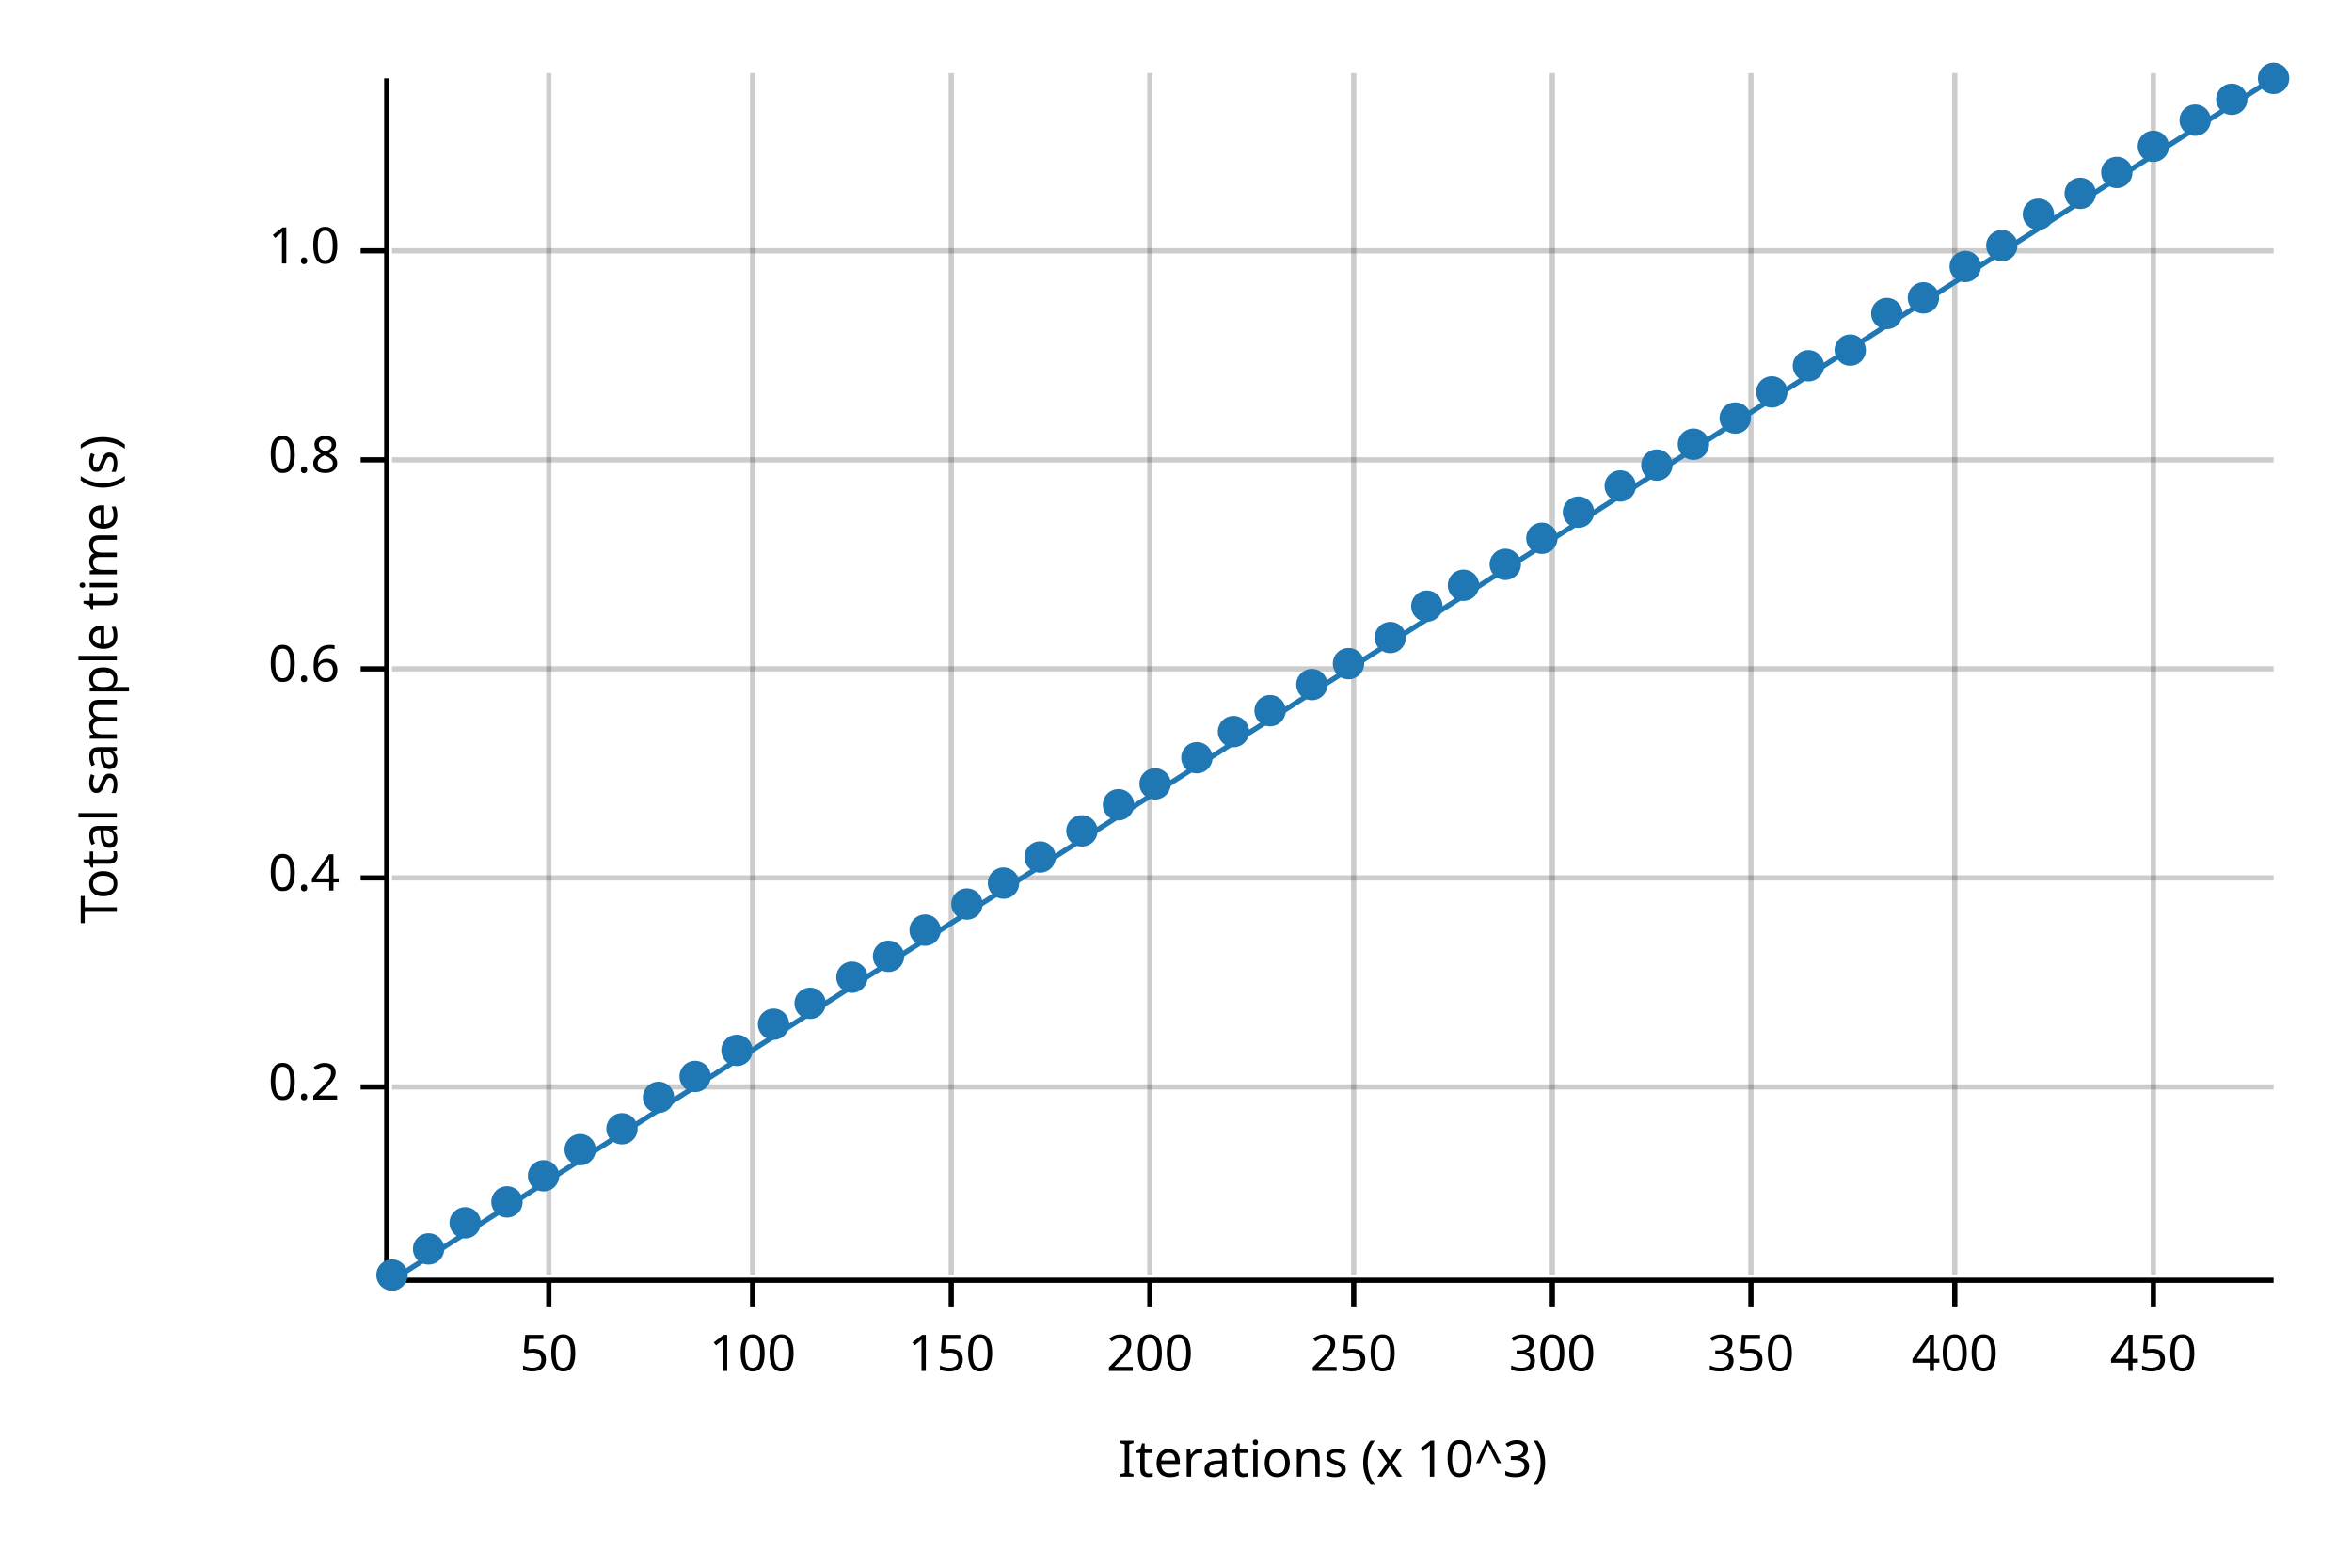
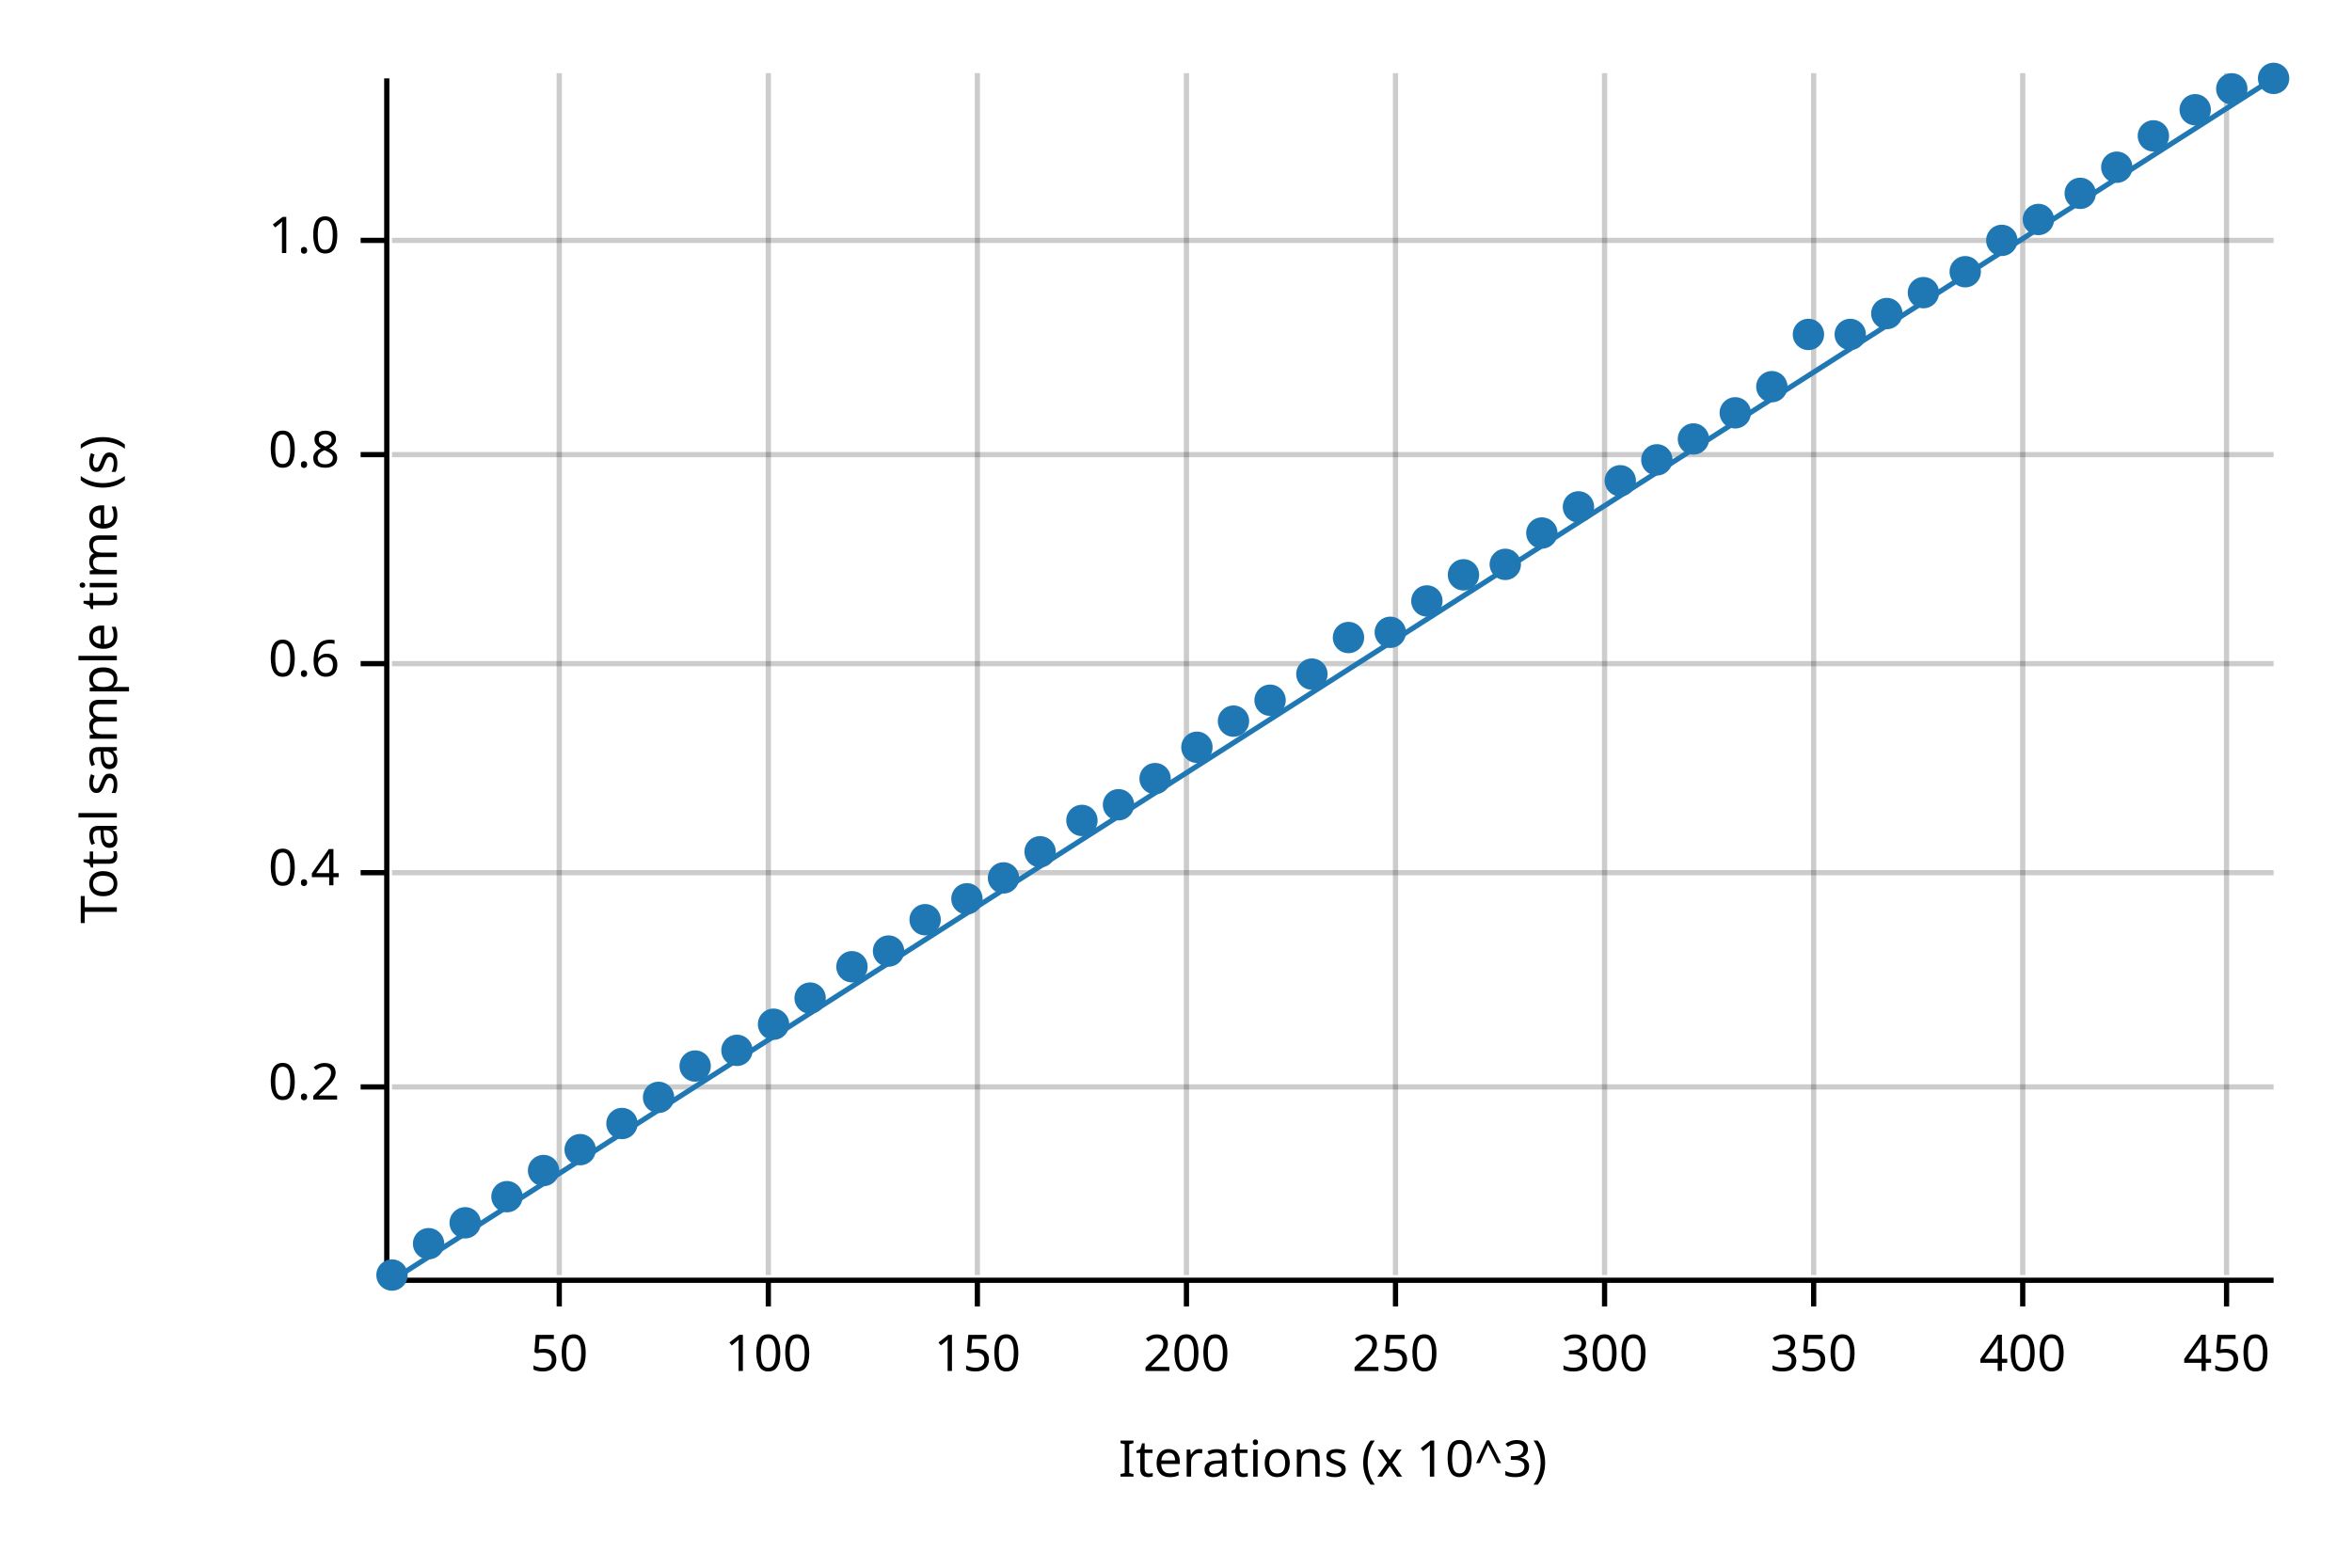
<svg xmlns="http://www.w3.org/2000/svg" width="450" height="300" viewBox="0 0 450 300">
  <text x="15" y="130" dy="0.76em" text-anchor="middle" font-family="sans-serif" font-size="9.677" opacity="1" fill="#000000" transform="rotate(270, 15, 130)">
Total sample time (s)
</text>
  <text x="255" y="285" dy="-0.5ex" text-anchor="middle" font-family="sans-serif" font-size="9.677" opacity="1" fill="#000000">
Iterations (x 10^3)
</text>
-   <line opacity="0.2" stroke="#000000" stroke-width="1" x1="105" y1="244" x2="105" y2="14" />
-   <line opacity="0.2" stroke="#000000" stroke-width="1" x1="144" y1="244" x2="144" y2="14" />
-   <line opacity="0.2" stroke="#000000" stroke-width="1" x1="182" y1="244" x2="182" y2="14" />
-   <line opacity="0.2" stroke="#000000" stroke-width="1" x1="220" y1="244" x2="220" y2="14" />
-   <line opacity="0.2" stroke="#000000" stroke-width="1" x1="259" y1="244" x2="259" y2="14" />
-   <line opacity="0.2" stroke="#000000" stroke-width="1" x1="297" y1="244" x2="297" y2="14" />
-   <line opacity="0.2" stroke="#000000" stroke-width="1" x1="335" y1="244" x2="335" y2="14" />
-   <line opacity="0.2" stroke="#000000" stroke-width="1" x1="374" y1="244" x2="374" y2="14" />
-   <line opacity="0.2" stroke="#000000" stroke-width="1" x1="412" y1="244" x2="412" y2="14" />
+   <line opacity="0.2" stroke="#000000" stroke-width="1" x1="107" y1="244" x2="107" y2="14" />
+   <line opacity="0.2" stroke="#000000" stroke-width="1" x1="147" y1="244" x2="147" y2="14" />
+   <line opacity="0.2" stroke="#000000" stroke-width="1" x1="187" y1="244" x2="187" y2="14" />
+   <line opacity="0.2" stroke="#000000" stroke-width="1" x1="227" y1="244" x2="227" y2="14" />
+   <line opacity="0.2" stroke="#000000" stroke-width="1" x1="267" y1="244" x2="267" y2="14" />
+   <line opacity="0.2" stroke="#000000" stroke-width="1" x1="307" y1="244" x2="307" y2="14" />
+   <line opacity="0.2" stroke="#000000" stroke-width="1" x1="347" y1="244" x2="347" y2="14" />
+   <line opacity="0.2" stroke="#000000" stroke-width="1" x1="387" y1="244" x2="387" y2="14" />
+   <line opacity="0.2" stroke="#000000" stroke-width="1" x1="426" y1="244" x2="426" y2="14" />
  <line opacity="0.2" stroke="#000000" stroke-width="1" x1="75" y1="208" x2="435" y2="208" />
-   <line opacity="0.2" stroke="#000000" stroke-width="1" x1="75" y1="168" x2="435" y2="168" />
-   <line opacity="0.2" stroke="#000000" stroke-width="1" x1="75" y1="128" x2="435" y2="128" />
-   <line opacity="0.2" stroke="#000000" stroke-width="1" x1="75" y1="88" x2="435" y2="88" />
-   <line opacity="0.2" stroke="#000000" stroke-width="1" x1="75" y1="48" x2="435" y2="48" />
+   <line opacity="0.2" stroke="#000000" stroke-width="1" x1="75" y1="167" x2="435" y2="167" />
+   <line opacity="0.2" stroke="#000000" stroke-width="1" x1="75" y1="127" x2="435" y2="127" />
+   <line opacity="0.2" stroke="#000000" stroke-width="1" x1="75" y1="87" x2="435" y2="87" />
+   <line opacity="0.2" stroke="#000000" stroke-width="1" x1="75" y1="46" x2="435" y2="46" />
  <polyline fill="none" opacity="1" stroke="#000000" stroke-width="1" points="74,15 74,245 " />
  <text x="65" y="208" dy="0.5ex" text-anchor="end" font-family="sans-serif" font-size="9.677" opacity="1" fill="#000000">
0.2
</text>
  <polyline fill="none" opacity="1" stroke="#000000" stroke-width="1" points="69,208 74,208 " />
-   <text x="65" y="168" dy="0.5ex" text-anchor="end" font-family="sans-serif" font-size="9.677" opacity="1" fill="#000000">
+   <text x="65" y="167" dy="0.5ex" text-anchor="end" font-family="sans-serif" font-size="9.677" opacity="1" fill="#000000">
0.4
</text>
-   <polyline fill="none" opacity="1" stroke="#000000" stroke-width="1" points="69,168 74,168 " />
-   <text x="65" y="128" dy="0.5ex" text-anchor="end" font-family="sans-serif" font-size="9.677" opacity="1" fill="#000000">
+   <polyline fill="none" opacity="1" stroke="#000000" stroke-width="1" points="69,167 74,167 " />
+   <text x="65" y="127" dy="0.5ex" text-anchor="end" font-family="sans-serif" font-size="9.677" opacity="1" fill="#000000">
0.6
</text>
-   <polyline fill="none" opacity="1" stroke="#000000" stroke-width="1" points="69,128 74,128 " />
-   <text x="65" y="88" dy="0.5ex" text-anchor="end" font-family="sans-serif" font-size="9.677" opacity="1" fill="#000000">
+   <polyline fill="none" opacity="1" stroke="#000000" stroke-width="1" points="69,127 74,127 " />
+   <text x="65" y="87" dy="0.5ex" text-anchor="end" font-family="sans-serif" font-size="9.677" opacity="1" fill="#000000">
0.8
</text>
-   <polyline fill="none" opacity="1" stroke="#000000" stroke-width="1" points="69,88 74,88 " />
-   <text x="65" y="48" dy="0.5ex" text-anchor="end" font-family="sans-serif" font-size="9.677" opacity="1" fill="#000000">
+   <polyline fill="none" opacity="1" stroke="#000000" stroke-width="1" points="69,87 74,87 " />
+   <text x="65" y="46" dy="0.5ex" text-anchor="end" font-family="sans-serif" font-size="9.677" opacity="1" fill="#000000">
1.0
</text>
-   <polyline fill="none" opacity="1" stroke="#000000" stroke-width="1" points="69,48 74,48 " />
+   <polyline fill="none" opacity="1" stroke="#000000" stroke-width="1" points="69,46 74,46 " />
  <polyline fill="none" opacity="1" stroke="#000000" stroke-width="1" points="75,245 435,245 " />
-   <text x="105" y="255" dy="0.76em" text-anchor="middle" font-family="sans-serif" font-size="9.677" opacity="1" fill="#000000">
+   <text x="107" y="255" dy="0.76em" text-anchor="middle" font-family="sans-serif" font-size="9.677" opacity="1" fill="#000000">
50
</text>
-   <polyline fill="none" opacity="1" stroke="#000000" stroke-width="1" points="105,245 105,250 " />
-   <text x="144" y="255" dy="0.76em" text-anchor="middle" font-family="sans-serif" font-size="9.677" opacity="1" fill="#000000">
+   <polyline fill="none" opacity="1" stroke="#000000" stroke-width="1" points="107,245 107,250 " />
+   <text x="147" y="255" dy="0.76em" text-anchor="middle" font-family="sans-serif" font-size="9.677" opacity="1" fill="#000000">
100
</text>
-   <polyline fill="none" opacity="1" stroke="#000000" stroke-width="1" points="144,245 144,250 " />
-   <text x="182" y="255" dy="0.76em" text-anchor="middle" font-family="sans-serif" font-size="9.677" opacity="1" fill="#000000">
+   <polyline fill="none" opacity="1" stroke="#000000" stroke-width="1" points="147,245 147,250 " />
+   <text x="187" y="255" dy="0.76em" text-anchor="middle" font-family="sans-serif" font-size="9.677" opacity="1" fill="#000000">
150
</text>
-   <polyline fill="none" opacity="1" stroke="#000000" stroke-width="1" points="182,245 182,250 " />
-   <text x="220" y="255" dy="0.76em" text-anchor="middle" font-family="sans-serif" font-size="9.677" opacity="1" fill="#000000">
+   <polyline fill="none" opacity="1" stroke="#000000" stroke-width="1" points="187,245 187,250 " />
+   <text x="227" y="255" dy="0.76em" text-anchor="middle" font-family="sans-serif" font-size="9.677" opacity="1" fill="#000000">
200
</text>
-   <polyline fill="none" opacity="1" stroke="#000000" stroke-width="1" points="220,245 220,250 " />
-   <text x="259" y="255" dy="0.76em" text-anchor="middle" font-family="sans-serif" font-size="9.677" opacity="1" fill="#000000">
+   <polyline fill="none" opacity="1" stroke="#000000" stroke-width="1" points="227,245 227,250 " />
+   <text x="267" y="255" dy="0.76em" text-anchor="middle" font-family="sans-serif" font-size="9.677" opacity="1" fill="#000000">
250
</text>
-   <polyline fill="none" opacity="1" stroke="#000000" stroke-width="1" points="259,245 259,250 " />
-   <text x="297" y="255" dy="0.76em" text-anchor="middle" font-family="sans-serif" font-size="9.677" opacity="1" fill="#000000">
+   <polyline fill="none" opacity="1" stroke="#000000" stroke-width="1" points="267,245 267,250 " />
+   <text x="307" y="255" dy="0.76em" text-anchor="middle" font-family="sans-serif" font-size="9.677" opacity="1" fill="#000000">
300
</text>
-   <polyline fill="none" opacity="1" stroke="#000000" stroke-width="1" points="297,245 297,250 " />
-   <text x="335" y="255" dy="0.76em" text-anchor="middle" font-family="sans-serif" font-size="9.677" opacity="1" fill="#000000">
+   <polyline fill="none" opacity="1" stroke="#000000" stroke-width="1" points="307,245 307,250 " />
+   <text x="347" y="255" dy="0.76em" text-anchor="middle" font-family="sans-serif" font-size="9.677" opacity="1" fill="#000000">
350
</text>
-   <polyline fill="none" opacity="1" stroke="#000000" stroke-width="1" points="335,245 335,250 " />
-   <text x="374" y="255" dy="0.76em" text-anchor="middle" font-family="sans-serif" font-size="9.677" opacity="1" fill="#000000">
+   <polyline fill="none" opacity="1" stroke="#000000" stroke-width="1" points="347,245 347,250 " />
+   <text x="387" y="255" dy="0.76em" text-anchor="middle" font-family="sans-serif" font-size="9.677" opacity="1" fill="#000000">
400
</text>
-   <polyline fill="none" opacity="1" stroke="#000000" stroke-width="1" points="374,245 374,250 " />
-   <text x="412" y="255" dy="0.76em" text-anchor="middle" font-family="sans-serif" font-size="9.677" opacity="1" fill="#000000">
+   <polyline fill="none" opacity="1" stroke="#000000" stroke-width="1" points="387,245 387,250 " />
+   <text x="426" y="255" dy="0.76em" text-anchor="middle" font-family="sans-serif" font-size="9.677" opacity="1" fill="#000000">
450
</text>
-   <polyline fill="none" opacity="1" stroke="#000000" stroke-width="1" points="412,245 412,250 " />
+   <polyline fill="none" opacity="1" stroke="#000000" stroke-width="1" points="426,245 426,250 " />
  <circle cx="75" cy="244" r="3" opacity="1" fill="#1F78B4" stroke="none" stroke-width="1" />
-   <circle cx="82" cy="239" r="3" opacity="1" fill="#1F78B4" stroke="none" stroke-width="1" />
+   <circle cx="82" cy="238" r="3" opacity="1" fill="#1F78B4" stroke="none" stroke-width="1" />
  <circle cx="89" cy="234" r="3" opacity="1" fill="#1F78B4" stroke="none" stroke-width="1" />
-   <circle cx="97" cy="230" r="3" opacity="1" fill="#1F78B4" stroke="none" stroke-width="1" />
-   <circle cx="104" cy="225" r="3" opacity="1" fill="#1F78B4" stroke="none" stroke-width="1" />
+   <circle cx="97" cy="229" r="3" opacity="1" fill="#1F78B4" stroke="none" stroke-width="1" />
+   <circle cx="104" cy="224" r="3" opacity="1" fill="#1F78B4" stroke="none" stroke-width="1" />
  <circle cx="111" cy="220" r="3" opacity="1" fill="#1F78B4" stroke="none" stroke-width="1" />
-   <circle cx="119" cy="216" r="3" opacity="1" fill="#1F78B4" stroke="none" stroke-width="1" />
+   <circle cx="119" cy="215" r="3" opacity="1" fill="#1F78B4" stroke="none" stroke-width="1" />
  <circle cx="126" cy="210" r="3" opacity="1" fill="#1F78B4" stroke="none" stroke-width="1" />
-   <circle cx="133" cy="206" r="3" opacity="1" fill="#1F78B4" stroke="none" stroke-width="1" />
+   <circle cx="133" cy="204" r="3" opacity="1" fill="#1F78B4" stroke="none" stroke-width="1" />
  <circle cx="141" cy="201" r="3" opacity="1" fill="#1F78B4" stroke="none" stroke-width="1" />
  <circle cx="148" cy="196" r="3" opacity="1" fill="#1F78B4" stroke="none" stroke-width="1" />
-   <circle cx="155" cy="192" r="3" opacity="1" fill="#1F78B4" stroke="none" stroke-width="1" />
-   <circle cx="163" cy="187" r="3" opacity="1" fill="#1F78B4" stroke="none" stroke-width="1" />
-   <circle cx="170" cy="183" r="3" opacity="1" fill="#1F78B4" stroke="none" stroke-width="1" />
-   <circle cx="177" cy="178" r="3" opacity="1" fill="#1F78B4" stroke="none" stroke-width="1" />
-   <circle cx="185" cy="173" r="3" opacity="1" fill="#1F78B4" stroke="none" stroke-width="1" />
-   <circle cx="192" cy="169" r="3" opacity="1" fill="#1F78B4" stroke="none" stroke-width="1" />
-   <circle cx="199" cy="164" r="3" opacity="1" fill="#1F78B4" stroke="none" stroke-width="1" />
-   <circle cx="207" cy="159" r="3" opacity="1" fill="#1F78B4" stroke="none" stroke-width="1" />
+   <circle cx="155" cy="191" r="3" opacity="1" fill="#1F78B4" stroke="none" stroke-width="1" />
+   <circle cx="163" cy="185" r="3" opacity="1" fill="#1F78B4" stroke="none" stroke-width="1" />
+   <circle cx="170" cy="182" r="3" opacity="1" fill="#1F78B4" stroke="none" stroke-width="1" />
+   <circle cx="177" cy="176" r="3" opacity="1" fill="#1F78B4" stroke="none" stroke-width="1" />
+   <circle cx="185" cy="172" r="3" opacity="1" fill="#1F78B4" stroke="none" stroke-width="1" />
+   <circle cx="192" cy="168" r="3" opacity="1" fill="#1F78B4" stroke="none" stroke-width="1" />
+   <circle cx="199" cy="163" r="3" opacity="1" fill="#1F78B4" stroke="none" stroke-width="1" />
+   <circle cx="207" cy="157" r="3" opacity="1" fill="#1F78B4" stroke="none" stroke-width="1" />
  <circle cx="214" cy="154" r="3" opacity="1" fill="#1F78B4" stroke="none" stroke-width="1" />
-   <circle cx="221" cy="150" r="3" opacity="1" fill="#1F78B4" stroke="none" stroke-width="1" />
-   <circle cx="229" cy="145" r="3" opacity="1" fill="#1F78B4" stroke="none" stroke-width="1" />
-   <circle cx="236" cy="140" r="3" opacity="1" fill="#1F78B4" stroke="none" stroke-width="1" />
-   <circle cx="243" cy="136" r="3" opacity="1" fill="#1F78B4" stroke="none" stroke-width="1" />
-   <circle cx="251" cy="131" r="3" opacity="1" fill="#1F78B4" stroke="none" stroke-width="1" />
-   <circle cx="258" cy="127" r="3" opacity="1" fill="#1F78B4" stroke="none" stroke-width="1" />
-   <circle cx="266" cy="122" r="3" opacity="1" fill="#1F78B4" stroke="none" stroke-width="1" />
-   <circle cx="273" cy="116" r="3" opacity="1" fill="#1F78B4" stroke="none" stroke-width="1" />
-   <circle cx="280" cy="112" r="3" opacity="1" fill="#1F78B4" stroke="none" stroke-width="1" />
+   <circle cx="221" cy="149" r="3" opacity="1" fill="#1F78B4" stroke="none" stroke-width="1" />
+   <circle cx="229" cy="143" r="3" opacity="1" fill="#1F78B4" stroke="none" stroke-width="1" />
+   <circle cx="236" cy="138" r="3" opacity="1" fill="#1F78B4" stroke="none" stroke-width="1" />
+   <circle cx="243" cy="134" r="3" opacity="1" fill="#1F78B4" stroke="none" stroke-width="1" />
+   <circle cx="251" cy="129" r="3" opacity="1" fill="#1F78B4" stroke="none" stroke-width="1" />
+   <circle cx="258" cy="122" r="3" opacity="1" fill="#1F78B4" stroke="none" stroke-width="1" />
+   <circle cx="266" cy="121" r="3" opacity="1" fill="#1F78B4" stroke="none" stroke-width="1" />
+   <circle cx="273" cy="115" r="3" opacity="1" fill="#1F78B4" stroke="none" stroke-width="1" />
+   <circle cx="280" cy="110" r="3" opacity="1" fill="#1F78B4" stroke="none" stroke-width="1" />
  <circle cx="288" cy="108" r="3" opacity="1" fill="#1F78B4" stroke="none" stroke-width="1" />
-   <circle cx="295" cy="103" r="3" opacity="1" fill="#1F78B4" stroke="none" stroke-width="1" />
-   <circle cx="302" cy="98" r="3" opacity="1" fill="#1F78B4" stroke="none" stroke-width="1" />
-   <circle cx="310" cy="93" r="3" opacity="1" fill="#1F78B4" stroke="none" stroke-width="1" />
-   <circle cx="317" cy="89" r="3" opacity="1" fill="#1F78B4" stroke="none" stroke-width="1" />
-   <circle cx="324" cy="85" r="3" opacity="1" fill="#1F78B4" stroke="none" stroke-width="1" />
-   <circle cx="332" cy="80" r="3" opacity="1" fill="#1F78B4" stroke="none" stroke-width="1" />
-   <circle cx="339" cy="75" r="3" opacity="1" fill="#1F78B4" stroke="none" stroke-width="1" />
-   <circle cx="346" cy="70" r="3" opacity="1" fill="#1F78B4" stroke="none" stroke-width="1" />
-   <circle cx="354" cy="67" r="3" opacity="1" fill="#1F78B4" stroke="none" stroke-width="1" />
+   <circle cx="295" cy="102" r="3" opacity="1" fill="#1F78B4" stroke="none" stroke-width="1" />
+   <circle cx="302" cy="97" r="3" opacity="1" fill="#1F78B4" stroke="none" stroke-width="1" />
+   <circle cx="310" cy="92" r="3" opacity="1" fill="#1F78B4" stroke="none" stroke-width="1" />
+   <circle cx="317" cy="88" r="3" opacity="1" fill="#1F78B4" stroke="none" stroke-width="1" />
+   <circle cx="324" cy="84" r="3" opacity="1" fill="#1F78B4" stroke="none" stroke-width="1" />
+   <circle cx="332" cy="79" r="3" opacity="1" fill="#1F78B4" stroke="none" stroke-width="1" />
+   <circle cx="339" cy="74" r="3" opacity="1" fill="#1F78B4" stroke="none" stroke-width="1" />
+   <circle cx="346" cy="64" r="3" opacity="1" fill="#1F78B4" stroke="none" stroke-width="1" />
+   <circle cx="354" cy="64" r="3" opacity="1" fill="#1F78B4" stroke="none" stroke-width="1" />
  <circle cx="361" cy="60" r="3" opacity="1" fill="#1F78B4" stroke="none" stroke-width="1" />
-   <circle cx="368" cy="57" r="3" opacity="1" fill="#1F78B4" stroke="none" stroke-width="1" />
-   <circle cx="376" cy="51" r="3" opacity="1" fill="#1F78B4" stroke="none" stroke-width="1" />
-   <circle cx="383" cy="47" r="3" opacity="1" fill="#1F78B4" stroke="none" stroke-width="1" />
-   <circle cx="390" cy="41" r="3" opacity="1" fill="#1F78B4" stroke="none" stroke-width="1" />
+   <circle cx="368" cy="56" r="3" opacity="1" fill="#1F78B4" stroke="none" stroke-width="1" />
+   <circle cx="376" cy="52" r="3" opacity="1" fill="#1F78B4" stroke="none" stroke-width="1" />
+   <circle cx="383" cy="46" r="3" opacity="1" fill="#1F78B4" stroke="none" stroke-width="1" />
+   <circle cx="390" cy="42" r="3" opacity="1" fill="#1F78B4" stroke="none" stroke-width="1" />
  <circle cx="398" cy="37" r="3" opacity="1" fill="#1F78B4" stroke="none" stroke-width="1" />
-   <circle cx="405" cy="33" r="3" opacity="1" fill="#1F78B4" stroke="none" stroke-width="1" />
-   <circle cx="412" cy="28" r="3" opacity="1" fill="#1F78B4" stroke="none" stroke-width="1" />
-   <circle cx="420" cy="23" r="3" opacity="1" fill="#1F78B4" stroke="none" stroke-width="1" />
-   <circle cx="427" cy="19" r="3" opacity="1" fill="#1F78B4" stroke="none" stroke-width="1" />
+   <circle cx="405" cy="32" r="3" opacity="1" fill="#1F78B4" stroke="none" stroke-width="1" />
+   <circle cx="412" cy="26" r="3" opacity="1" fill="#1F78B4" stroke="none" stroke-width="1" />
+   <circle cx="420" cy="21" r="3" opacity="1" fill="#1F78B4" stroke="none" stroke-width="1" />
+   <circle cx="427" cy="17" r="3" opacity="1" fill="#1F78B4" stroke="none" stroke-width="1" />
  <circle cx="435" cy="15" r="3" opacity="1" fill="#1F78B4" stroke="none" stroke-width="1" />
  <polyline fill="none" opacity="1" stroke="#1F78B4" stroke-width="1" points="75,245 435,15 " />
  <polygon opacity="0.25" fill="#1F78B4" points="75,245 435,15 435,15 " />
</svg>
